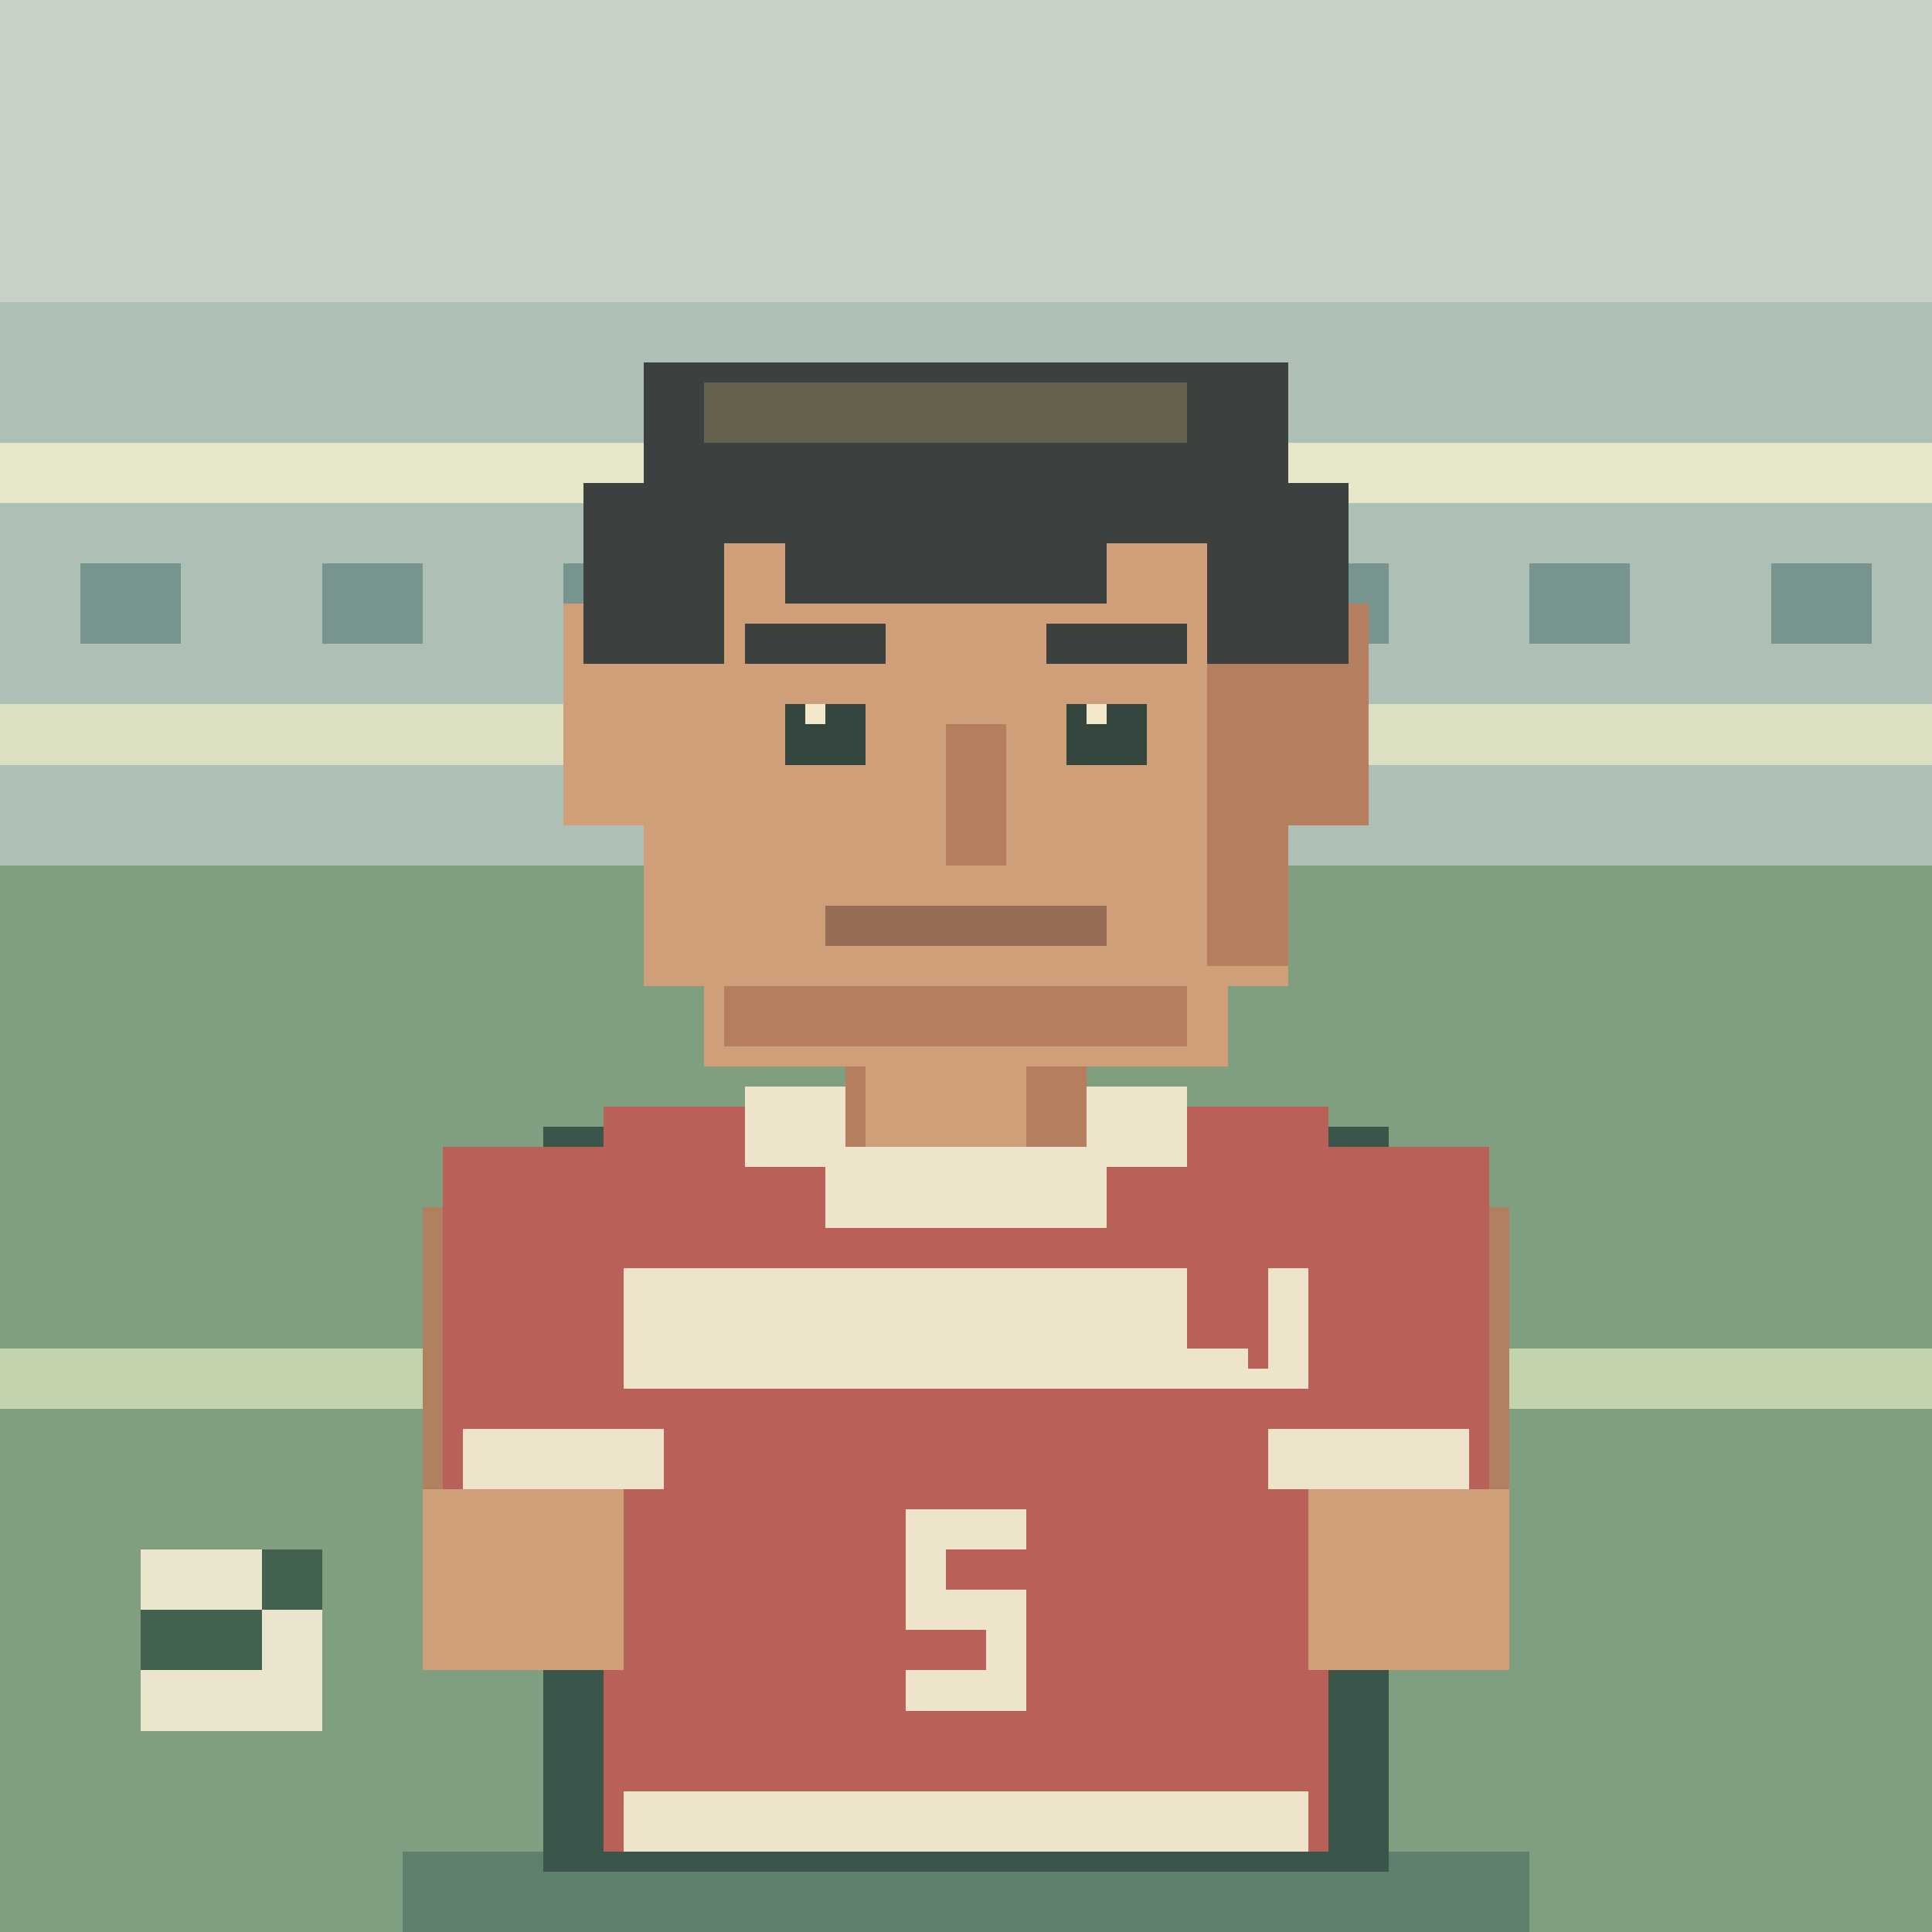
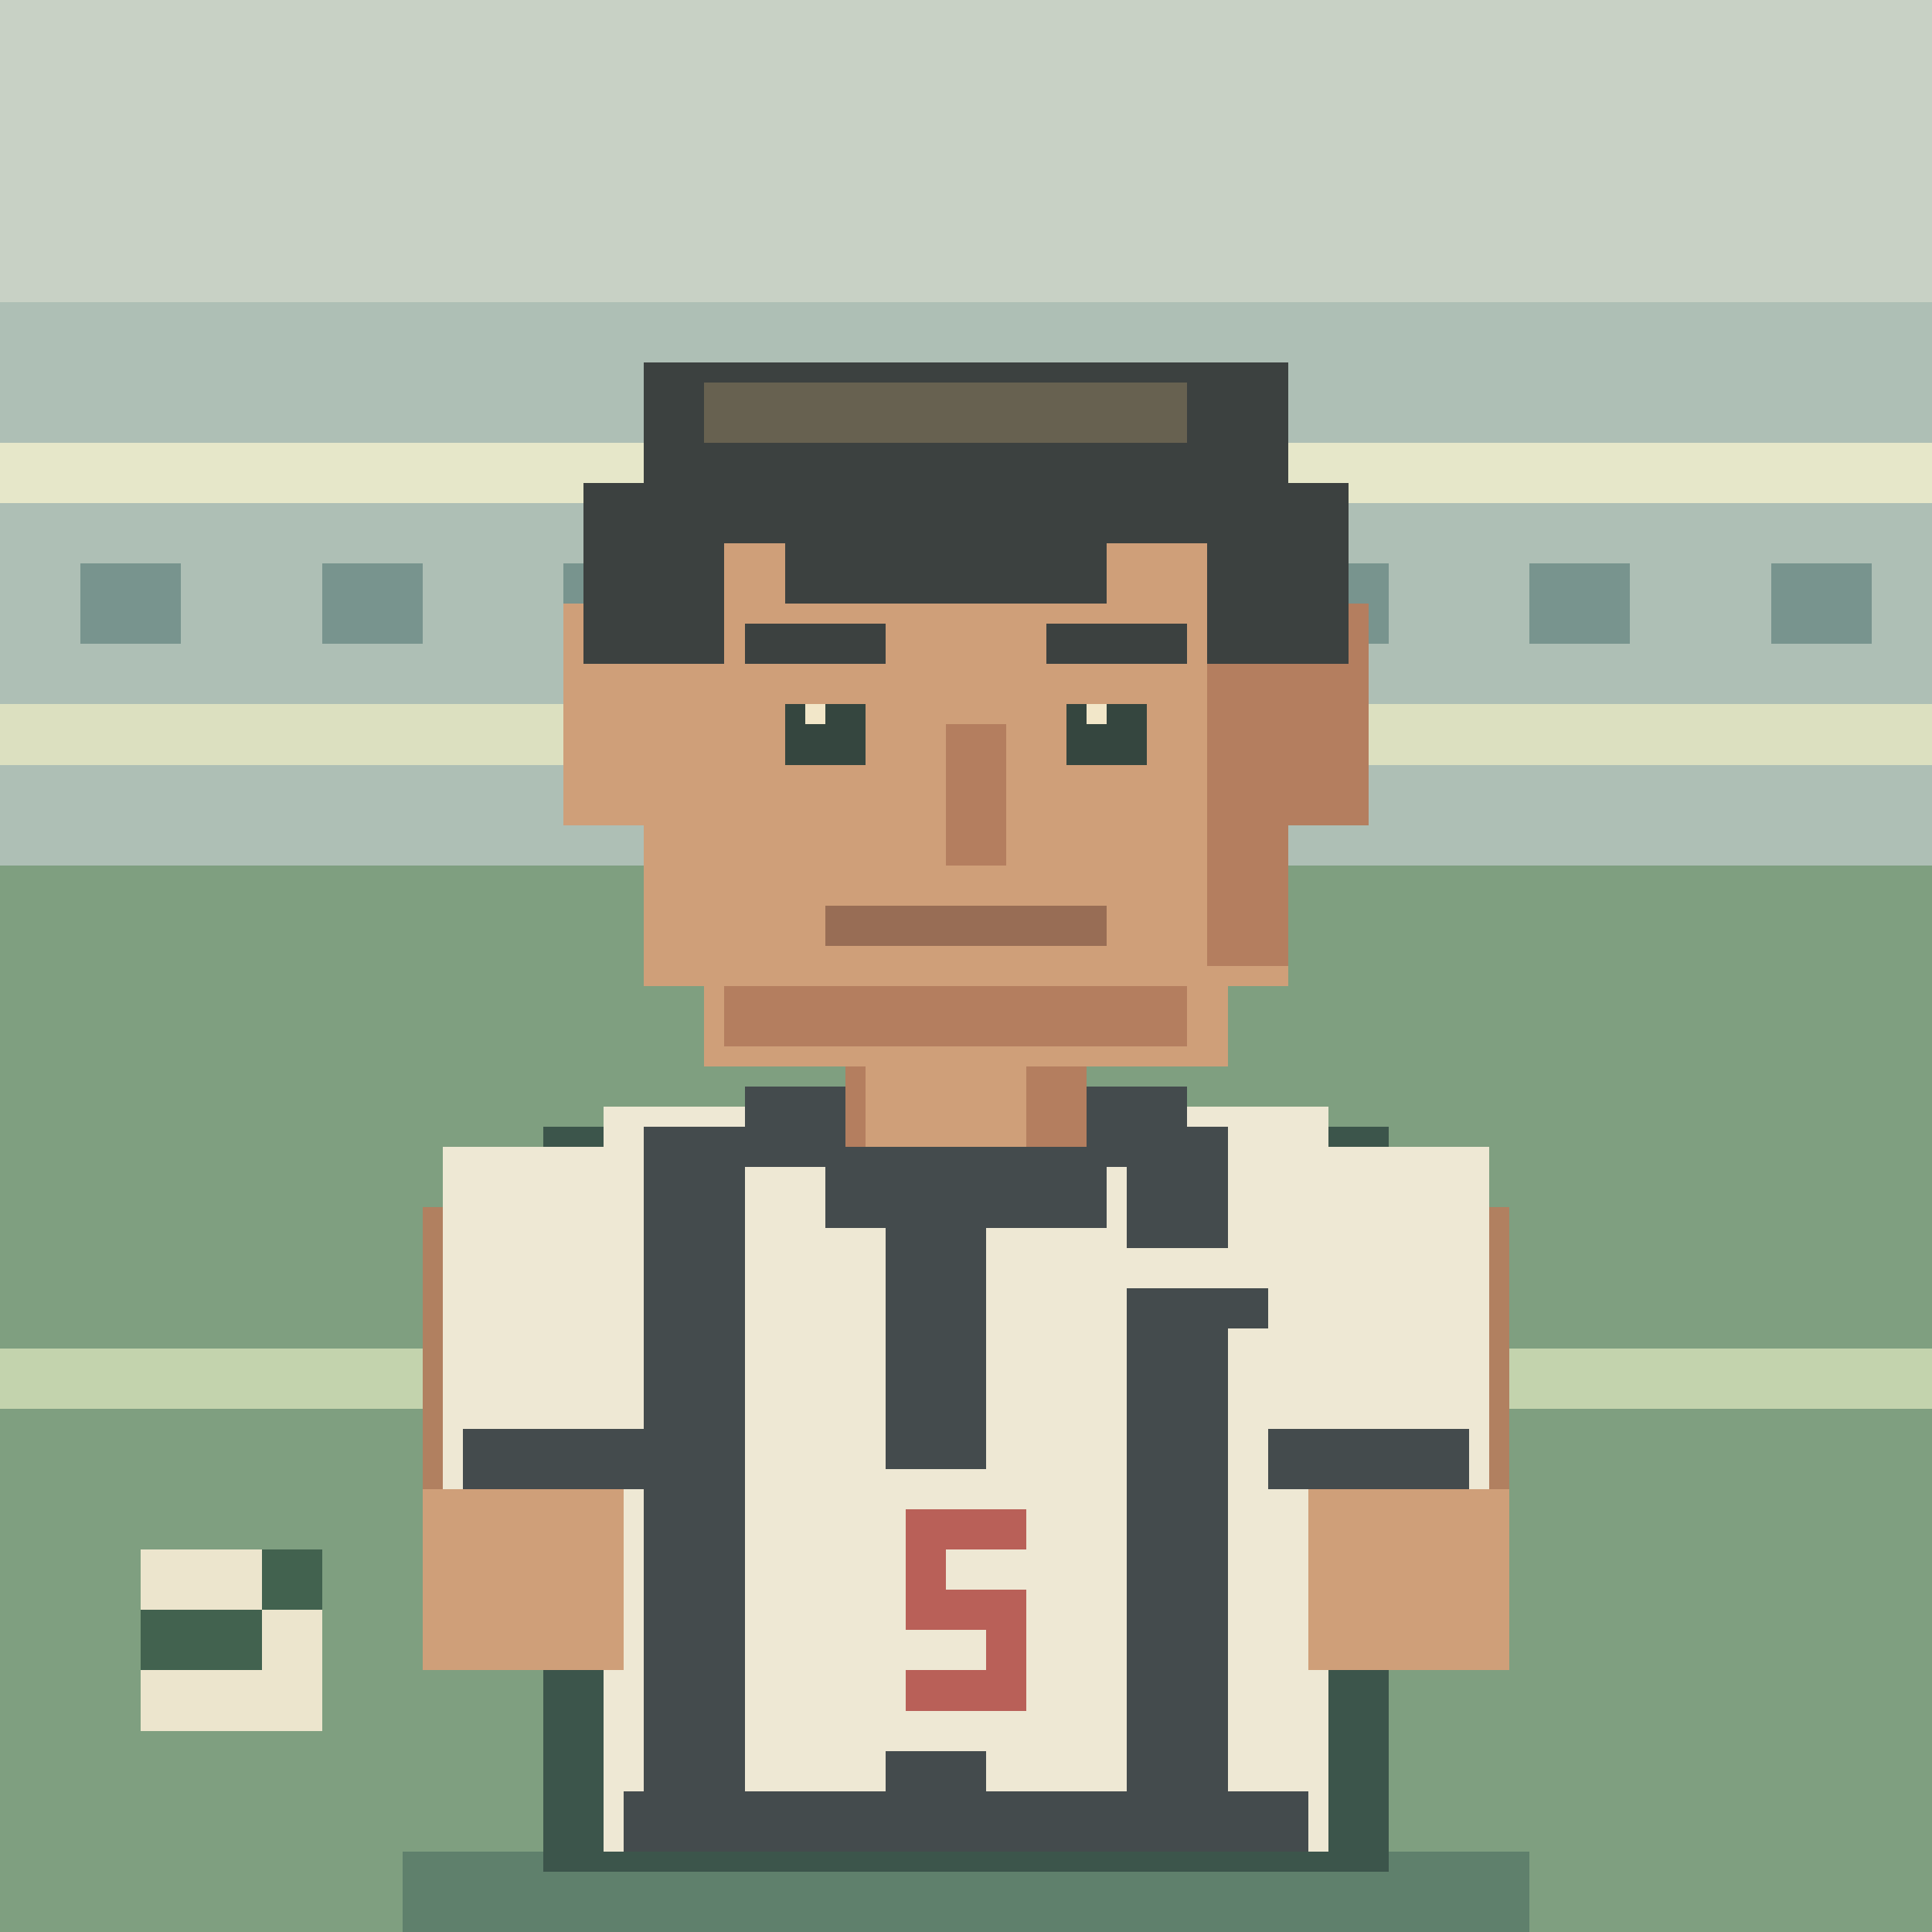
- <svg xmlns="http://www.w3.org/2000/svg" viewBox="0 0 96 96" width="96" height="96" role="img" aria-label="Alpay Özalan — Türkiye milli formasıyla temsili piksel portre" shape-rendering="crispEdges">
+ <svg xmlns="http://www.w3.org/2000/svg" viewBox="0 0 96 96" width="96" height="96" role="img" aria-label="Alpay Özalan — Beşiktaş tarihî kulüp renkleriyle temsili piksel portre" shape-rendering="crispEdges">
  <rect x="0" y="0" width="96" height="96" fill="#c8d1c5" />
  <rect x="0" y="15" width="96" height="28" fill="#aebfb5" />
  <rect x="0" y="22" width="96" height="3" fill="#e6e7c9" />
  <rect x="0" y="35" width="96" height="3" fill="#dce0c0" />
  <rect x="4" y="28" width="5" height="4" fill="#78948e" />
  <rect x="16" y="28" width="5" height="4" fill="#78948e" />
  <rect x="28" y="28" width="5" height="4" fill="#78948e" />
  <rect x="40" y="28" width="5" height="4" fill="#78948e" />
  <rect x="52" y="28" width="5" height="4" fill="#78948e" />
  <rect x="64" y="28" width="5" height="4" fill="#78948e" />
  <rect x="76" y="28" width="5" height="4" fill="#78948e" />
  <rect x="88" y="28" width="5" height="4" fill="#78948e" />
  <rect x="0" y="43" width="96" height="53" fill="#7f9f80" />
  <rect x="0" y="67" width="96" height="3" fill="#c3d3ad" />
  <rect x="46" y="43" width="4" height="53" fill="#c3d3ad" />
  <rect x="20" y="92" width="56" height="4" fill="#5f806c" />
  <rect x="27" y="56" width="42" height="37" fill="#3c554b" />
  <rect x="21" y="60" width="11" height="23" fill="#b18060" />
  <rect x="64" y="60" width="11" height="23" fill="#b18060" />
-   <rect x="22" y="57" width="13" height="17" fill="#b96058" />
-   <rect x="61" y="57" width="13" height="17" fill="#b96058" />
-   <rect x="30" y="55" width="36" height="37" fill="#b96058" />
-   <rect x="23" y="71" width="10" height="3" fill="#eee4cb" />
-   <rect x="63" y="71" width="10" height="3" fill="#eee4cb" />
-   <rect x="31" y="63" width="34" height="6" fill="#eee4cb" />
-   <rect x="37" y="54" width="22" height="4" fill="#eee4cb" />
-   <rect x="41" y="58" width="14" height="3" fill="#eee4cb" />
-   <rect x="31" y="89" width="34" height="3" fill="#eee4cb" />
-   <rect x="56" y="62" width="7" height="2" fill="#b96058" />
-   <rect x="56" y="64" width="7" height="2" fill="#eee4cb" />
-   <rect x="56" y="66" width="7" height="2" fill="#b96058" />
+   <rect x="22" y="57" width="13" height="17" fill="#eee8d4" />
+   <rect x="61" y="57" width="13" height="17" fill="#eee8d4" />
+   <rect x="30" y="55" width="36" height="37" fill="#eee8d4" />
+   <rect x="23" y="71" width="10" height="3" fill="#444b4d" />
+   <rect x="63" y="71" width="10" height="3" fill="#444b4d" />
+   <rect x="32" y="56" width="5" height="34" fill="#444b4d" />
+   <rect x="44" y="56" width="5" height="34" fill="#444b4d" />
+   <rect x="56" y="56" width="5" height="34" fill="#444b4d" />
+   <rect x="37" y="54" width="22" height="4" fill="#444b4d" />
+   <rect x="41" y="58" width="14" height="3" fill="#444b4d" />
+   <rect x="31" y="89" width="34" height="3" fill="#444b4d" />
+   <rect x="56" y="62" width="7" height="2" fill="#eee8d4" />
+   <rect x="56" y="64" width="7" height="2" fill="#444b4d" />
  <rect x="21" y="74" width="10" height="9" fill="#cf9f79" />
  <rect x="65" y="74" width="10" height="9" fill="#cf9f79" />
  <rect x="42" y="46" width="12" height="11" fill="#b47e5f" />
  <rect x="43" y="46" width="8" height="11" fill="#cf9f79" />
  <rect x="32" y="21" width="32" height="28" fill="#cf9f79" />
  <rect x="35" y="49" width="26" height="4" fill="#cf9f79" />
  <rect x="28" y="30" width="4" height="11" fill="#cf9f79" />
  <rect x="64" y="30" width="4" height="11" fill="#b47e5f" />
  <rect x="60" y="27" width="4" height="21" fill="#b47e5f" />
  <rect x="36" y="49" width="23" height="3" fill="#b47e5f" />
  <rect x="32" y="18" width="32" height="9" fill="#3c4140" />
  <rect x="29" y="24" width="7" height="9" fill="#3c4140" />
  <rect x="60" y="24" width="7" height="9" fill="#3c4140" />
  <rect x="39" y="25" width="16" height="5" fill="#3c4140" />
  <rect x="35" y="19" width="24" height="3" fill="#676150" />
  <rect x="37" y="31" width="7" height="2" fill="#3c4140" />
  <rect x="52" y="31" width="7" height="2" fill="#3c4140" />
  <rect x="39" y="35" width="4" height="3" fill="#35463f" />
  <rect x="53" y="35" width="4" height="3" fill="#35463f" />
  <rect x="40" y="35" width="1" height="1" fill="#f2e7c9" />
  <rect x="54" y="35" width="1" height="1" fill="#f2e7c9" />
  <rect x="47" y="36" width="3" height="7" fill="#b47e5f" />
  <rect x="41" y="45" width="14" height="2" fill="#986d55" />
-   <rect x="42" y="73" width="12" height="14" fill="#b96058" />
-   <rect x="45" y="75" width="2" height="2" fill="#eee4cb" />
-   <rect x="47" y="75" width="2" height="2" fill="#eee4cb" />
-   <rect x="49" y="75" width="2" height="2" fill="#eee4cb" />
-   <rect x="45" y="77" width="2" height="2" fill="#eee4cb" />
-   <rect x="45" y="79" width="2" height="2" fill="#eee4cb" />
-   <rect x="47" y="79" width="2" height="2" fill="#eee4cb" />
-   <rect x="49" y="79" width="2" height="2" fill="#eee4cb" />
-   <rect x="49" y="81" width="2" height="2" fill="#eee4cb" />
-   <rect x="45" y="83" width="2" height="2" fill="#eee4cb" />
-   <rect x="47" y="83" width="2" height="2" fill="#eee4cb" />
-   <rect x="49" y="83" width="2" height="2" fill="#eee4cb" />
+   <rect x="42" y="73" width="12" height="14" fill="#eee8d4" />
+   <rect x="45" y="75" width="2" height="2" fill="#b96058" />
+   <rect x="47" y="75" width="2" height="2" fill="#b96058" />
+   <rect x="49" y="75" width="2" height="2" fill="#b96058" />
+   <rect x="45" y="77" width="2" height="2" fill="#b96058" />
+   <rect x="45" y="79" width="2" height="2" fill="#b96058" />
+   <rect x="47" y="79" width="2" height="2" fill="#b96058" />
+   <rect x="49" y="79" width="2" height="2" fill="#b96058" />
+   <rect x="49" y="81" width="2" height="2" fill="#b96058" />
+   <rect x="45" y="83" width="2" height="2" fill="#b96058" />
+   <rect x="47" y="83" width="2" height="2" fill="#b96058" />
+   <rect x="49" y="83" width="2" height="2" fill="#b96058" />
  <rect x="7" y="77" width="9" height="9" fill="#ece5cd" />
  <rect x="10" y="80" width="3" height="3" fill="#42624f" />
  <rect x="7" y="80" width="3" height="3" fill="#42624f" />
  <rect x="13" y="77" width="3" height="3" fill="#42624f" />
-   <rect x="56" y="63" width="6" height="6" fill="#eee4cb" />
-   <rect x="59" y="63" width="4" height="4" fill="#b96058" />
-   <rect x="63" y="63" width="2" height="2" fill="#eee4cb" />
</svg>
